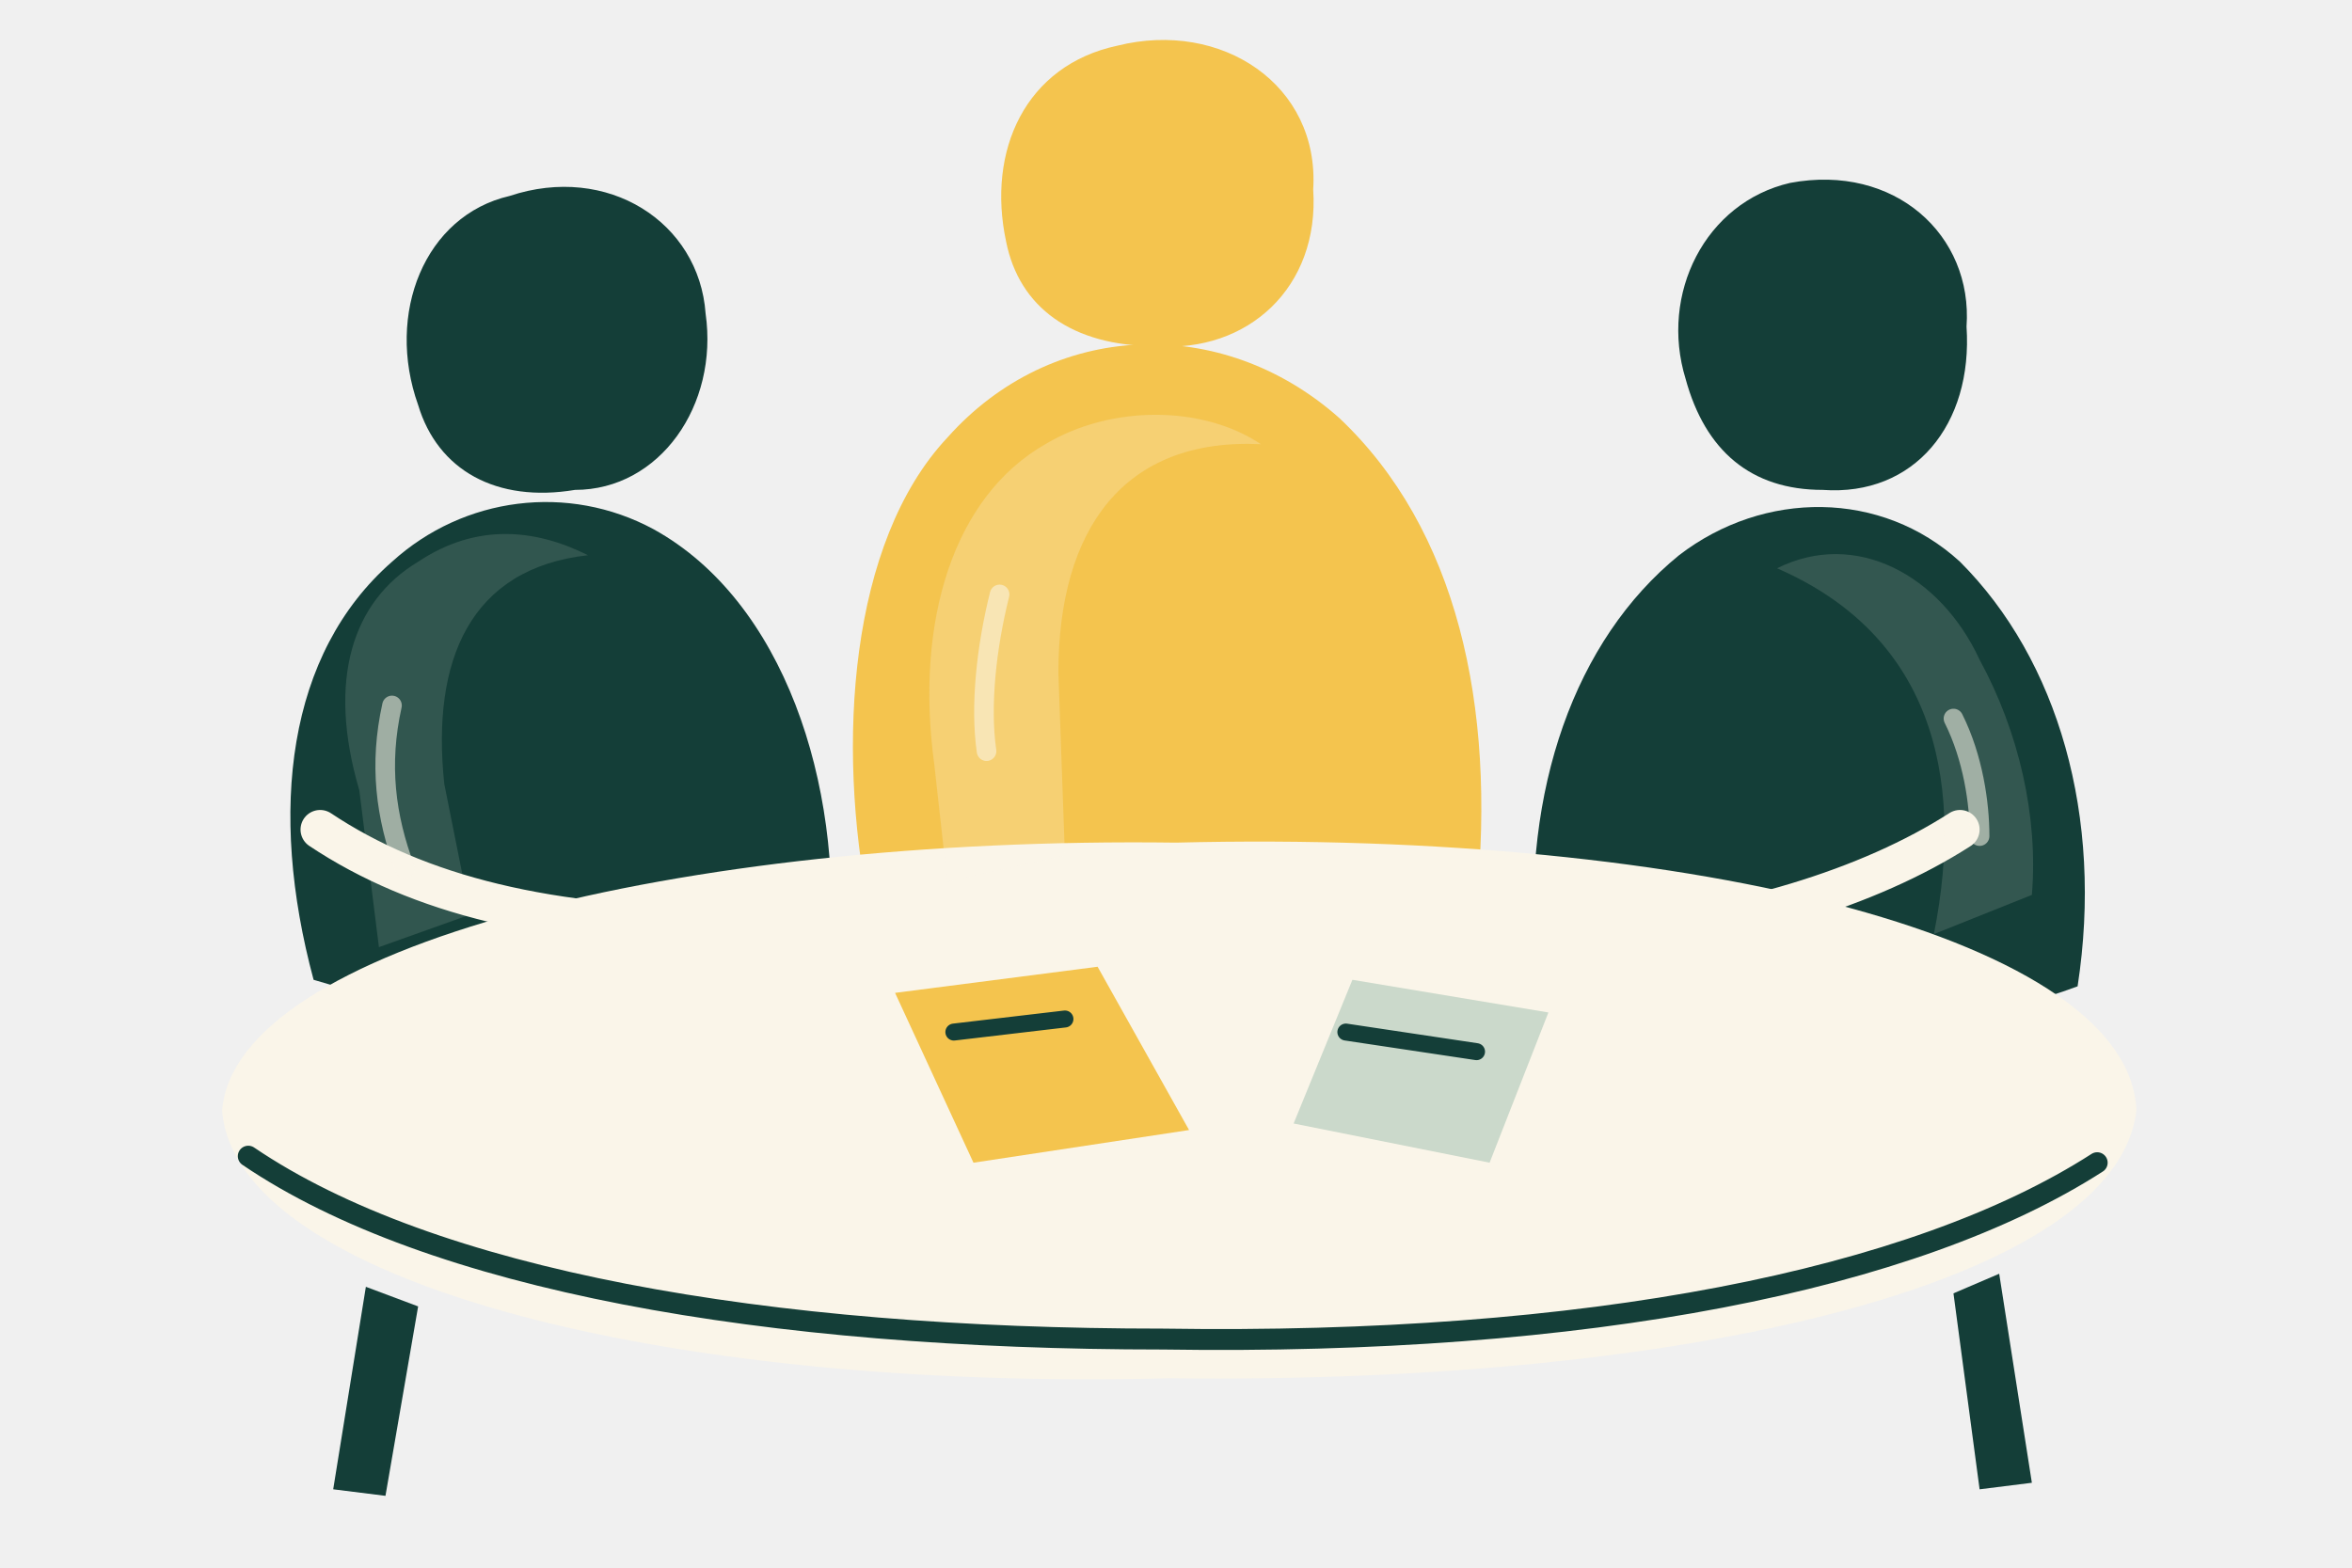
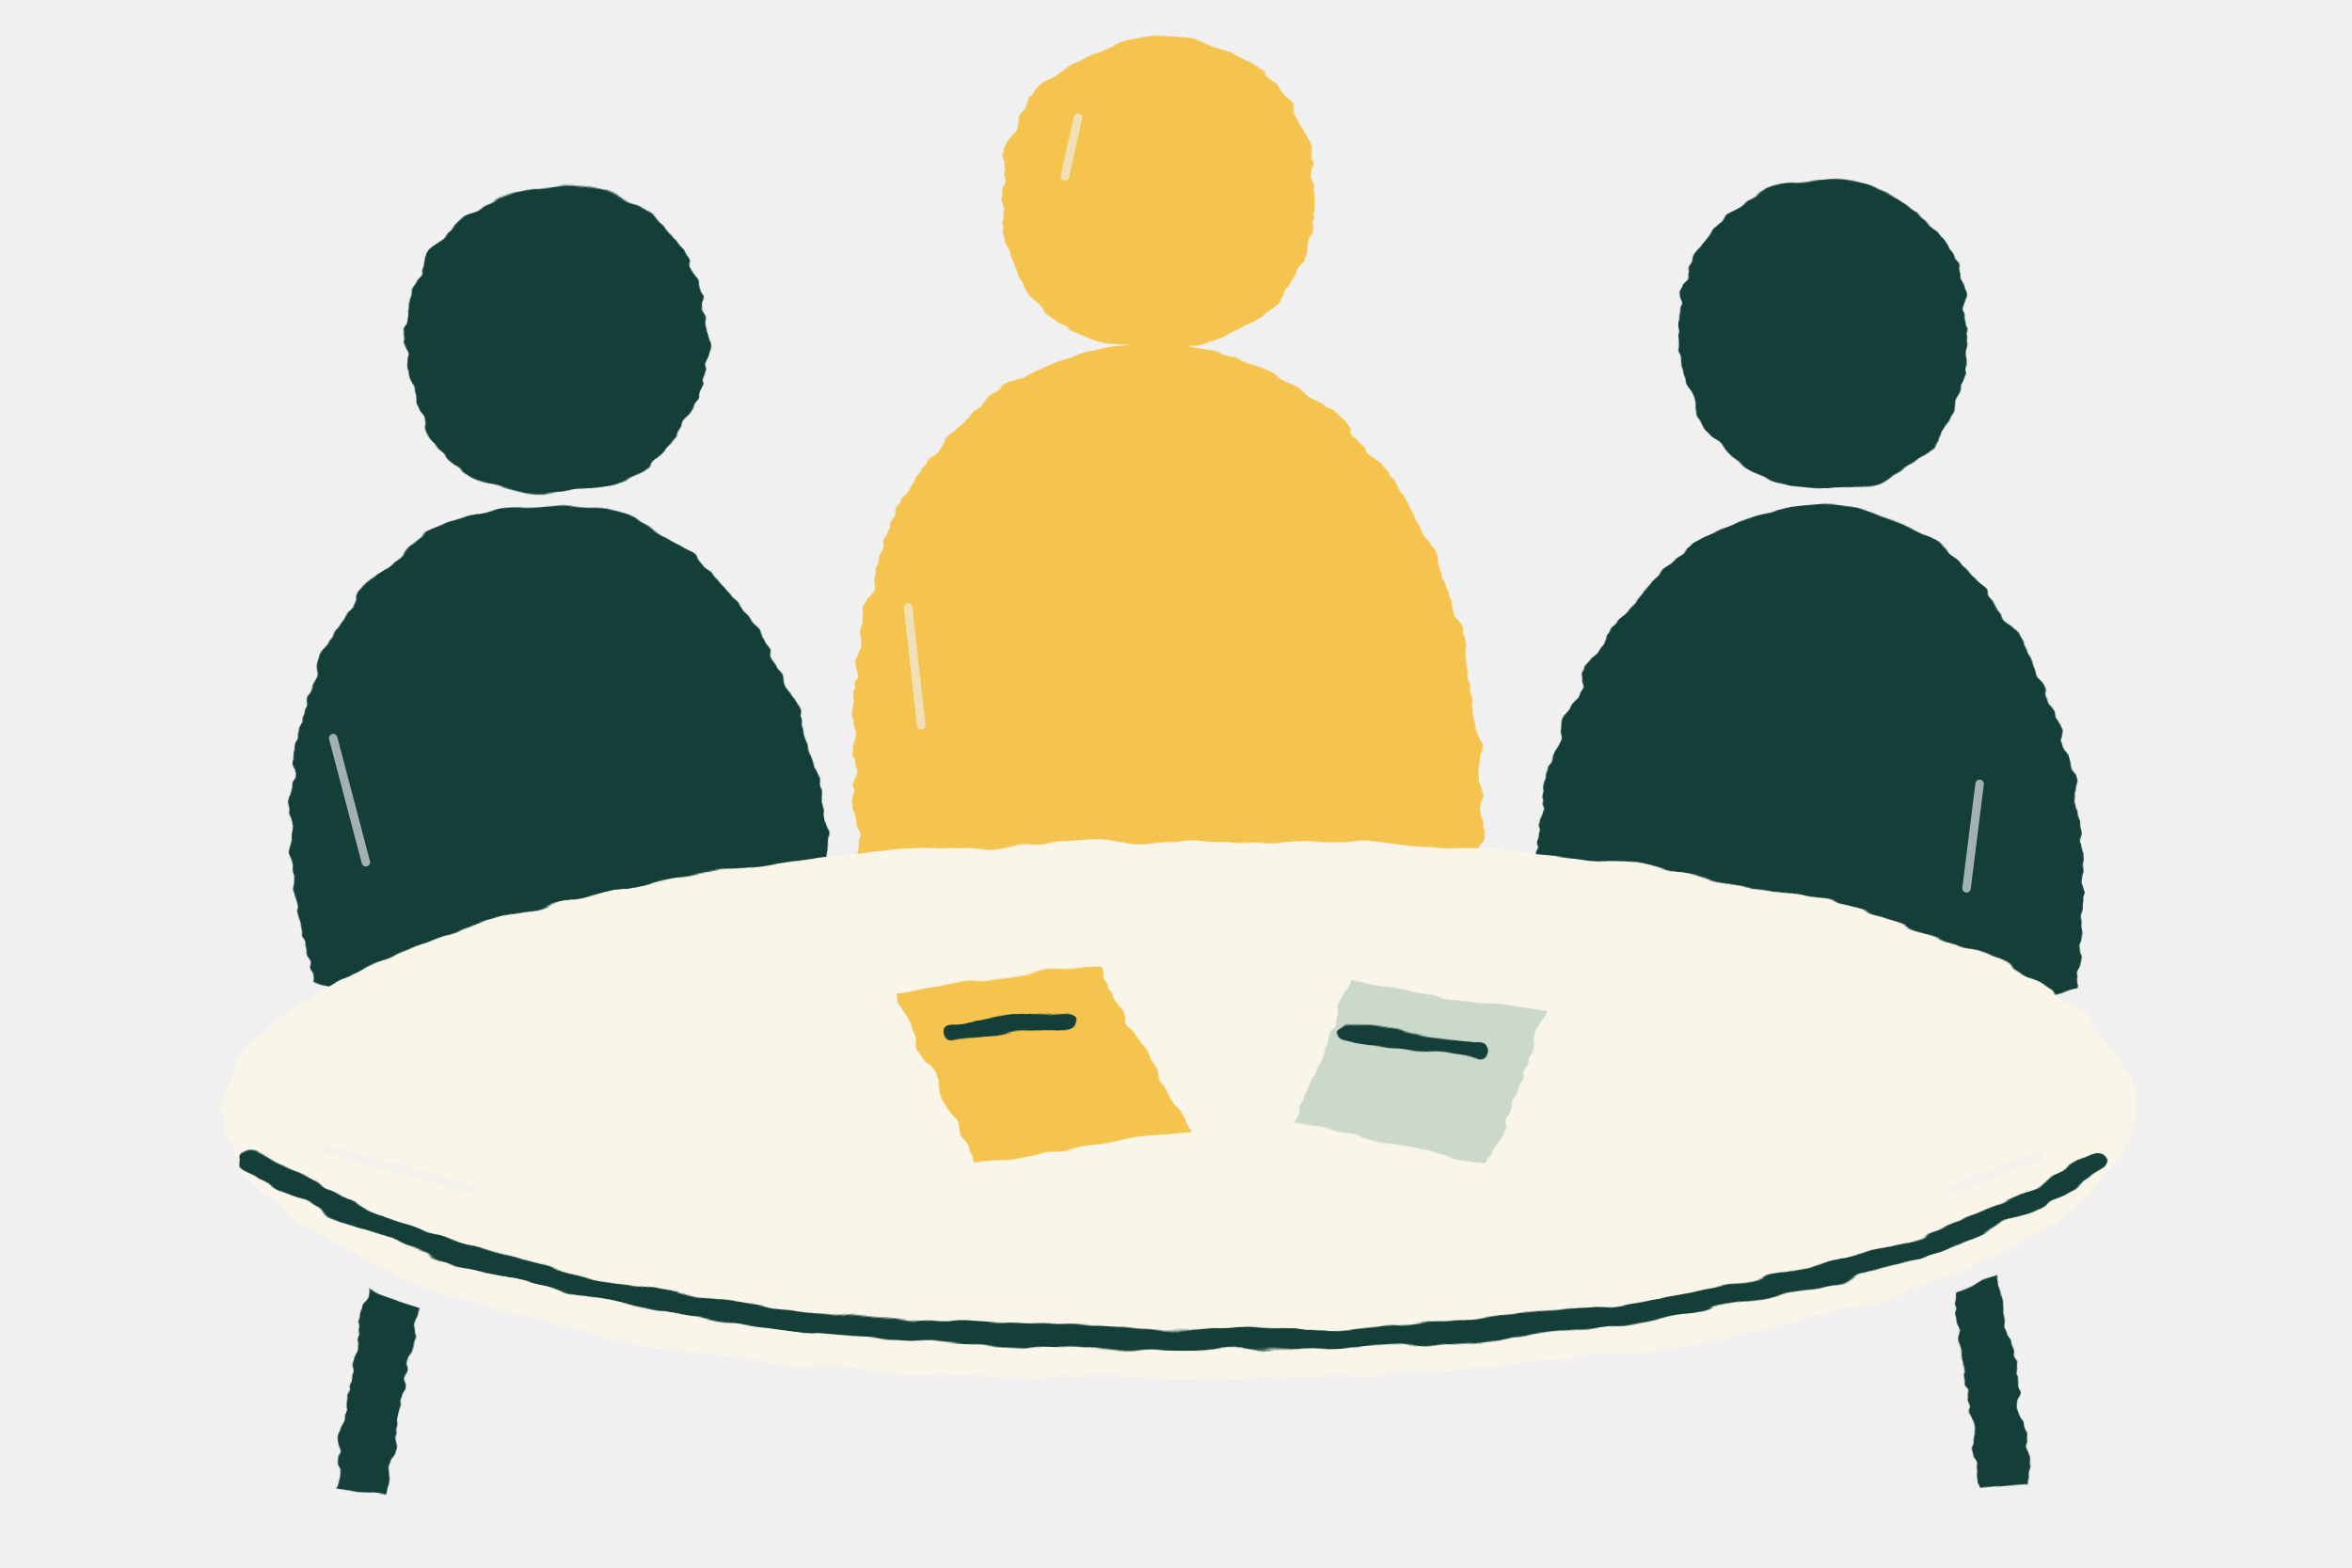
<svg xmlns="http://www.w3.org/2000/svg" viewBox="0 0 360 240" fill="none">
-   <path d="M48 150c-7-26-4-50 12-64 11-10 27-12 40-5 20 11 29 39 27 65-21 10-53 12-79 4Z" fill="#143E38" />
-   <path d="M64 62c-5-14 1-29 14-32 15-5 29 4 30 18 2 14-7 27-20 27-12 2-21-3-24-13Z" fill="#143E38" />
-   <path d="M133 139c-5-25-3-56 12-72 16-18 42-19 60-3 18 17 24 44 21 74-29 9-65 11-93 1Z" fill="#F4C44E" />
-   <path d="M154 37c-3-14 3-27 17-30 16-4 31 6 30 22 1 15-10 25-24 24-13 0-21-6-23-16Z" fill="#F4C44E" />
-   <path d="M235 147c-2-26 6-49 22-62 13-10 31-10 43 1 15 15 22 39 18 65-24 9-59 8-83-4Z" fill="#143E38" />
-   <path d="M258 58c-4-13 3-27 16-30 16-3 28 8 27 22 1 15-8 26-22 25-11 0-18-6-21-17Z" fill="#143E38" />
-   <path d="M49 127c15 10 35 15 63 15m132 2c22-2 42-8 56-17" stroke="#FAF5E9" stroke-width="6" stroke-linecap="round" />
-   <path d="M34 170c2-25 70-42 146-41 80-2 146 15 147 41-3 26-67 42-148 41-78 2-143-15-145-41Z" fill="#FAF5E9" />
-   <path d="M38 177c28 19 79 28 140 28 65 1 115-9 143-27" stroke="#143E38" stroke-width="3.2" stroke-linecap="round" />
-   <path d="m56 197-5 31 8 1 5-29m235-2 4 30 8-1-5-32" fill="#143E38" />
-   <path d="m137 152 31-4 14 25-33 5Z" fill="#F4C44E" />
-   <path d="m207 150 30 5-9 23-30-6Z" fill="#CBD9CB" />
-   <path d="m146 158 17-2m43 2 20 3" stroke="#143E38" stroke-width="2.6" stroke-linecap="round" />
-   <path d="M60 108c-2 9-1 17 2 25m91-42c-2 8-3 17-2 24m148-5c3 6 4 13 4 18" stroke="#FAF5E9" stroke-width="3" stroke-linecap="round" opacity=".55" />
-   <path d="M55 121c-5-17-1-29 9-35 9-6 18-5 26-1-18 2-24 16-22 35l4 20-14 5Z" fill="#FAF5E9" opacity=".13" />
-   <path d="M143 117c-3-22 3-41 17-49 10-6 24-6 33 0-21-1-31 13-31 35l1 28-18 4Z" fill="#FAF5E9" opacity=".24" />
-   <path d="M272 87c12-6 25 1 31 14 6 11 9 24 8 36l-15 6c5-25-1-46-24-56Z" fill="#FAF5E9" opacity=".14" />
+   <defs>
+     <filter id="paint-edge" x="-4%" y="-4%" width="108%" height="108%">
+       <feTurbulence type="fractalNoise" baseFrequency=".07 .24" numOctaves="3" seed="12" result="grain" />
+       <feDisplacementMap in="SourceGraphic" in2="grain" scale="2.2" xChannelSelector="R" yChannelSelector="G" />
+     </filter>
+     <mask id="brush-breaks">
+       <rect width="360" height="240" fill="white" />
+       <path d="M51 113l5 19m83-39 2 18m162 9-2 16M50 176l22 6m227 0 13-5M165 18l-2 9" stroke="black" stroke-width="1.3" stroke-linecap="round" opacity=".65" />
+     </mask>
+   </defs>
+   <g filter="url(#paint-edge)" mask="url(#brush-breaks)">
+     <path d="M48 150c-7-26-4-50 12-64 11-10 27-12 40-5 20 11 29 39 27 65-21 10-53 12-79 4Z" fill="#143E38" />
+     <path d="M64 62c-5-14 1-29 14-32 15-5 29 4 30 18 2 14-7 27-20 27-12 2-21-3-24-13Z" fill="#143E38" />
+     <path d="M133 139c-5-25-3-56 12-72 16-18 42-19 60-3 18 17 24 44 21 74-29 9-65 11-93 1Z" fill="#F4C44E" />
+     <path d="M154 37c-3-14 3-27 17-30 16-4 31 6 30 22 1 15-10 25-24 24-13 0-21-6-23-16Z" fill="#F4C44E" />
+     <path d="M235 147c-2-26 6-49 22-62 13-10 31-10 43 1 15 15 22 39 18 65-24 9-59 8-83-4Z" fill="#143E38" />
+     <path d="M258 58c-4-13 3-27 16-30 16-3 28 8 27 22 1 15-8 26-22 25-11 0-18-6-21-17Z" fill="#143E38" />
+     <path d="M34 170c2-25 70-42 146-41 80-2 146 15 147 41-3 26-67 42-148 41-78 2-143-15-145-41Z" fill="#FAF5E9" />
+     <path d="M38 177c28 19 79 28 140 28 65 1 115-9 143-27" stroke="#143E38" stroke-width="3.2" stroke-linecap="round" />
+     <path d="m56 197-5 31 8 1 5-29m235-2 4 30 8-1-5-32" fill="#143E38" />
+     <path d="m137 152 31-4 14 25-33 5Z" fill="#F4C44E" />
+     <path d="m207 150 30 5-9 23-30-6Z" fill="#CBD9CB" />
+     <path d="m146 158 17-2m43 2 20 3" stroke="#143E38" stroke-width="2.6" stroke-linecap="round" />
+   </g>
</svg>
